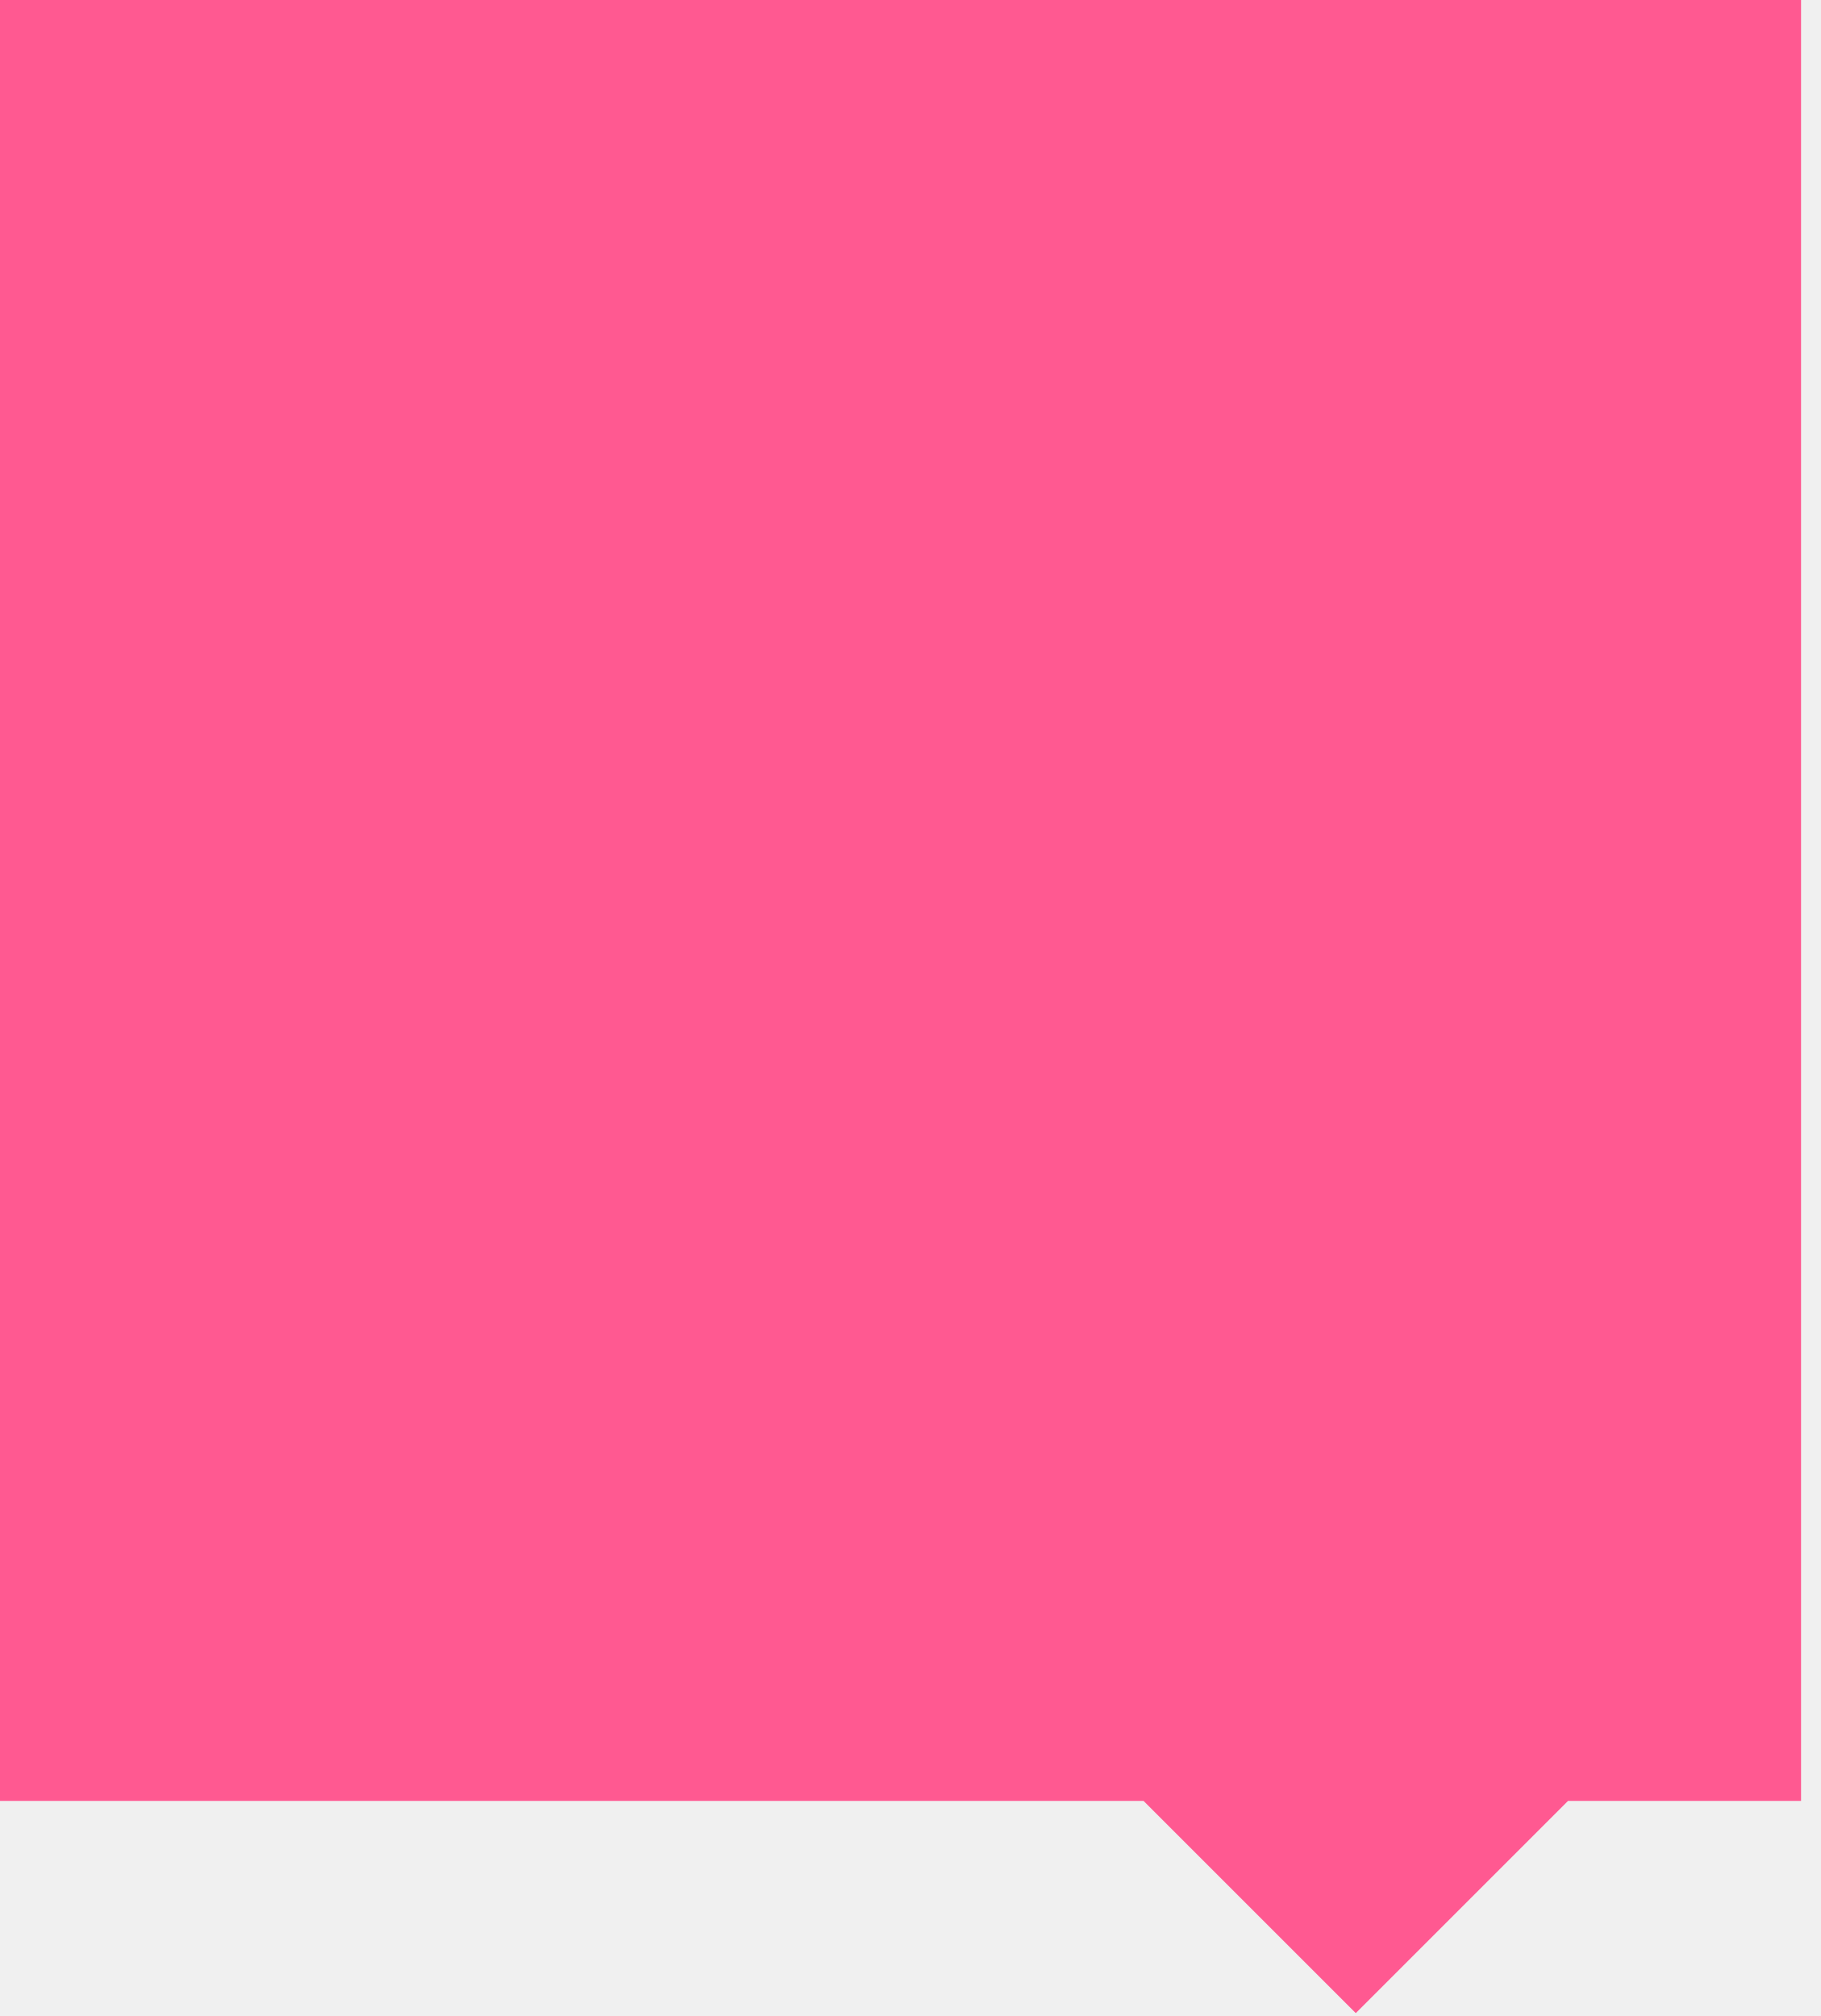
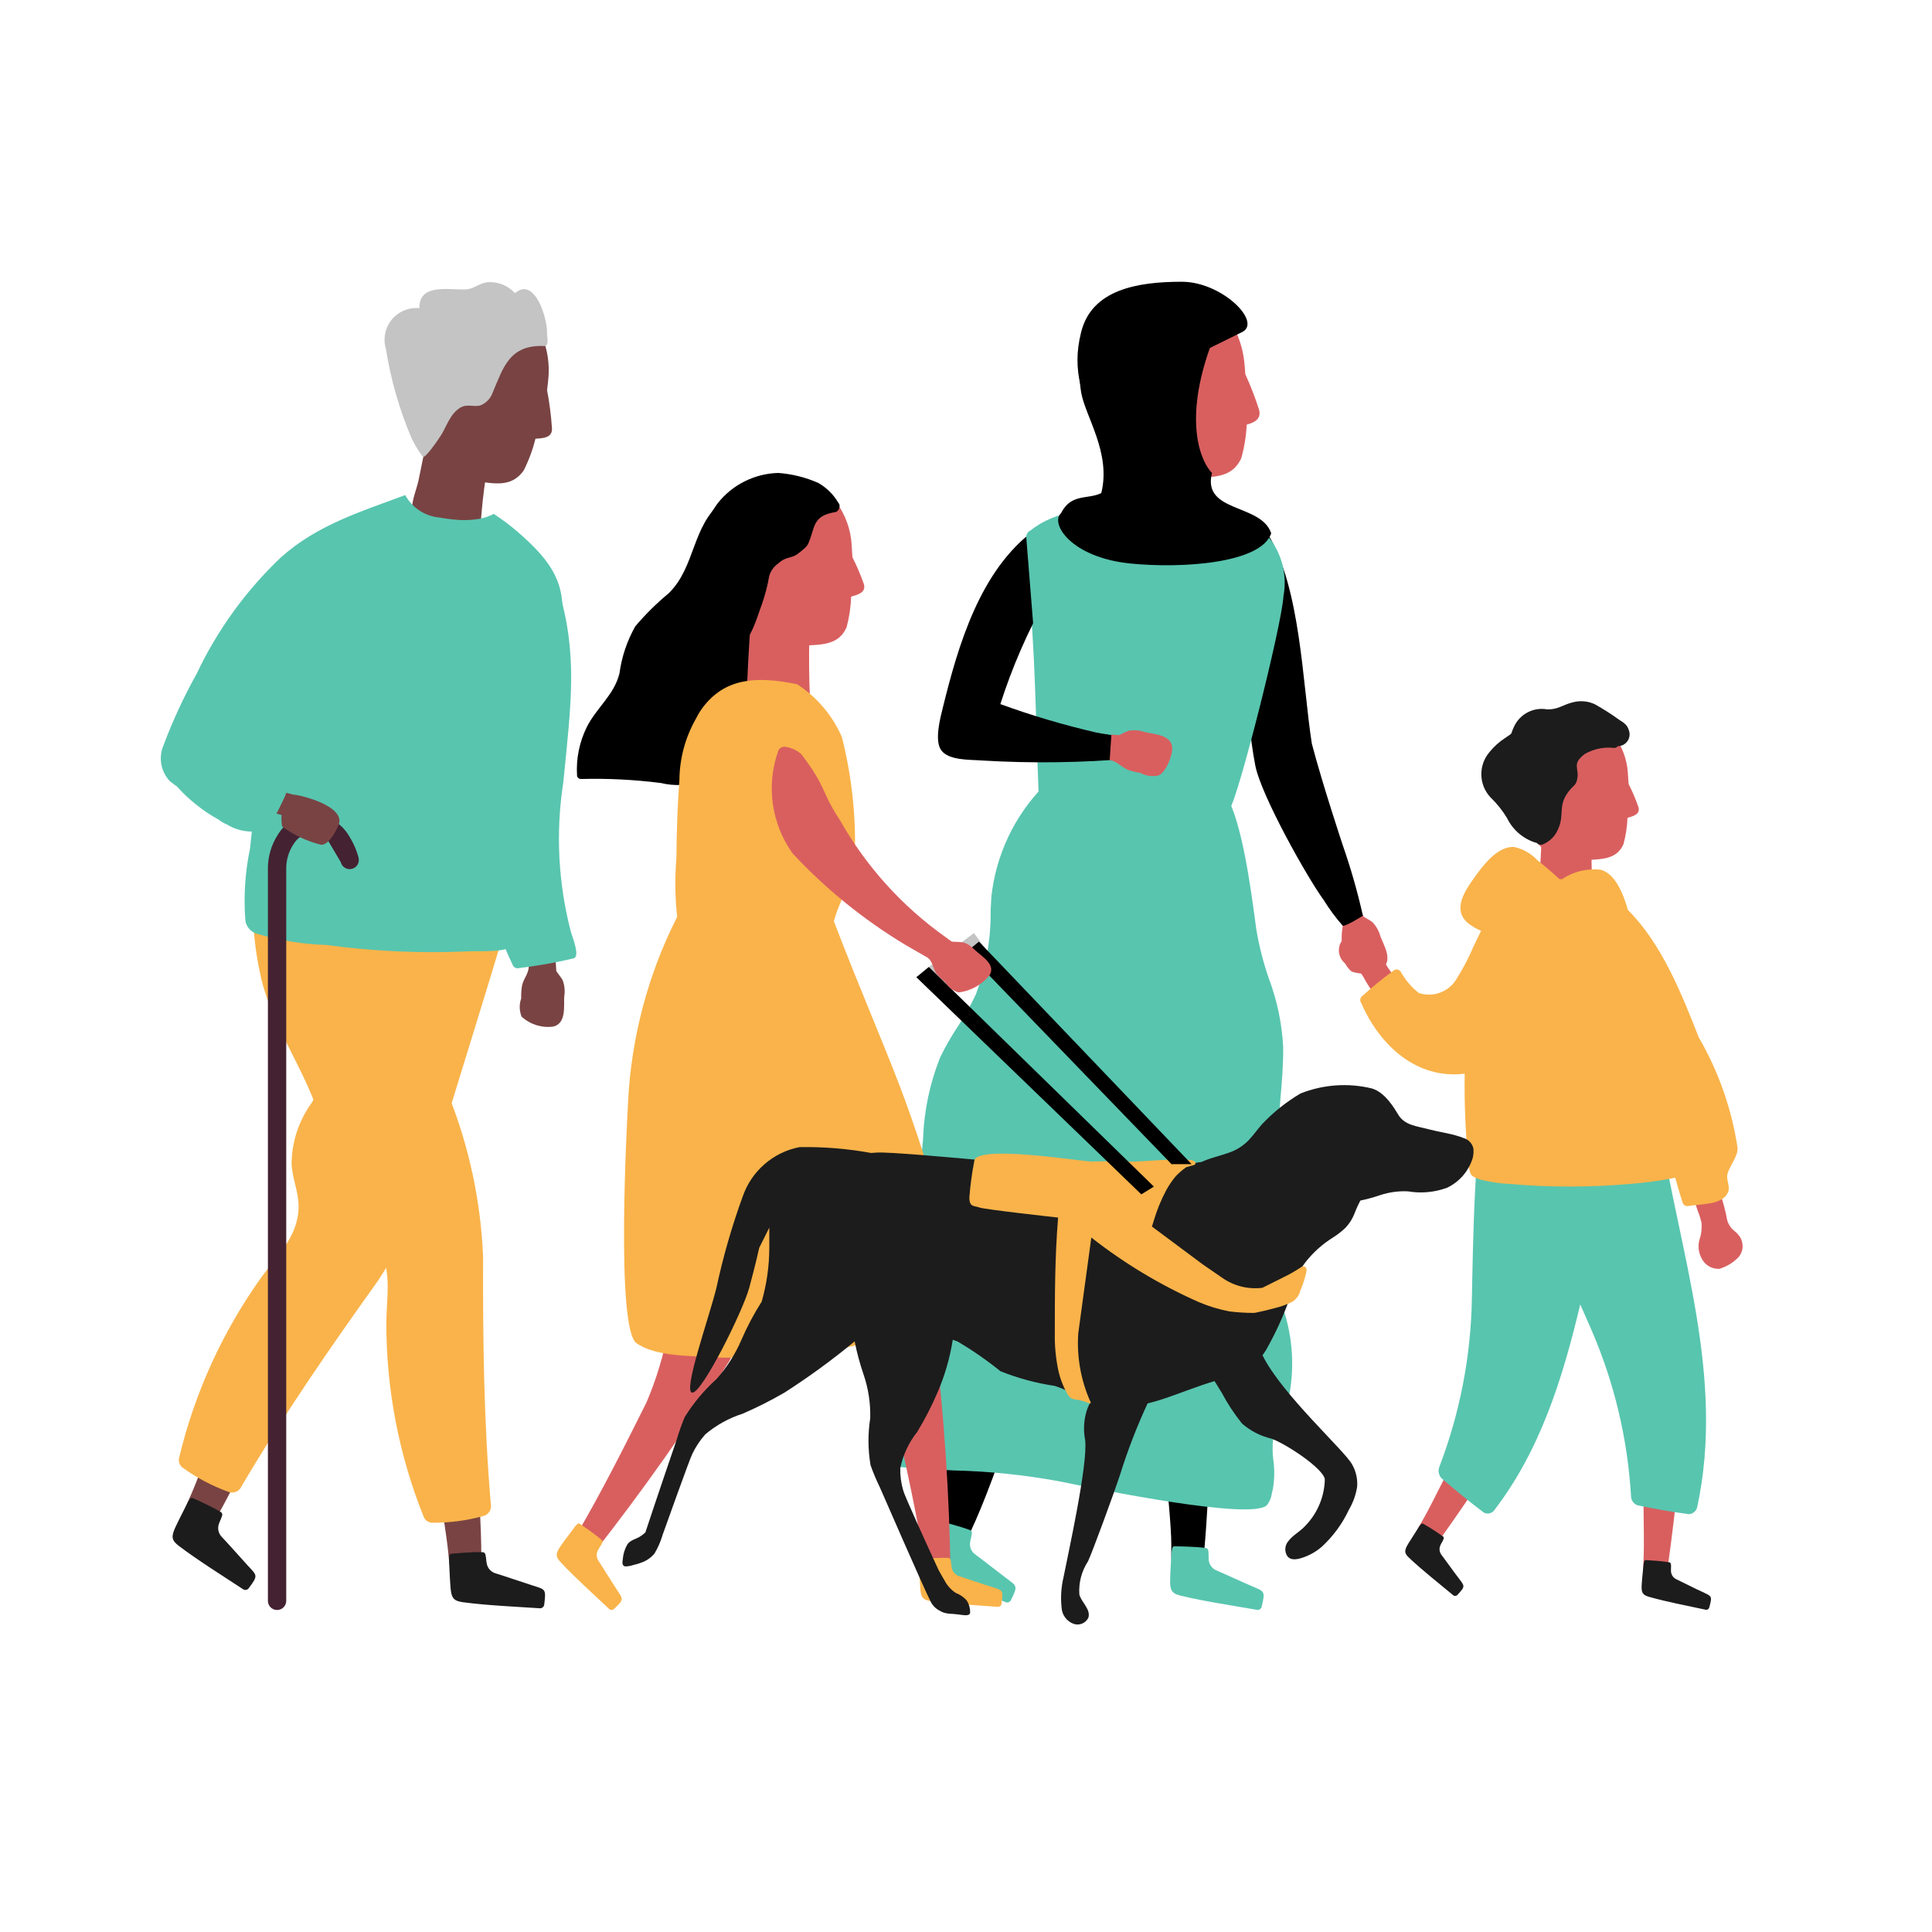
- <svg xmlns="http://www.w3.org/2000/svg" width="93px" height="103px" viewBox="0 0 93 103" version="1.1">
-   <g id="Page-1" stroke="none" stroke-width="1" fill="none" fill-rule="evenodd">
-     <g id="loading-spinner" fill="#FF5991">
-       <path d="M0,92.01 L0,0 L92.01,0 L92.01,92.01 L80.107,92.01 L69.263,102.853 L58.42,92.01 L0,92.01 Z" id="Combined-Shape" />
-     </g>
+ <svg xmlns="http://www.w3.org/2000/svg" width="96" height="96" viewBox="0 0 96 96">
+   <g id="Group_of_people" data-name="Group of people" transform="translate(7.667 14)">
+     <rect id="Rectangle_1" data-name="Rectangle 1" width="96" height="96" transform="translate(-7.667 -14)" fill="#fff" />
+     <path id="Path_1" data-name="Path 1" d="M74.036,58.121c-.107,1.195.02,4.124-.033,5.327-.022.5-.109,1.5.452,1.658.435.118.6-.45.68-.867.226-1.175.8-6.376.876-7.589C76.024,56.422,74.058,57.888,74.036,58.121Z" fill="#d95f5f" />
+     <path id="Path_2" data-name="Path 2" d="M75.647,64.481a.465.465,0,0,1-.284-.41c-.011-.073.027-.353-.022-.4s-.025-.033-.12-.049c-.322-.055-.869-.088-1.075-.1-.091,0-.109,0-.142.182,0,.011-.073.668-.095,1.016-.025.412.024.532.383.632.867.246,1.894.439,2.794.634a.155.155,0,0,0,.182-.126c.159-.57.117-.535-.346-.76C76.65,64.983,75.872,64.585,75.647,64.481Z" fill="#1c1c1c" />
+     <path id="Path_3" data-name="Path 3" d="M65.479,56.893C64.83,57.9,63.593,60.56,62.99,61.6c-.253.437-.791,1.275-.364,1.678.332.306.74-.122,1-.455.745-.938,3.658-5.283,4.281-6.329A5.829,5.829,0,0,0,65.479,56.893Z" fill="#d95f5f" />
+     <path id="Path_4" data-name="Path 4" d="M63.972,63.278a.467.467,0,0,1-.064-.5c.024-.069.182-.3.164-.364s0-.042-.084-.1a10.076,10.076,0,0,0-.911-.583c-.078-.047-.1-.046-.213.1,0,.011-.364.559-.547.86-.213.353-.224.481.047.729.656.618,1.479,1.264,2.186,1.853a.155.155,0,0,0,.211-.033c.4-.432.35-.421.044-.834C64.63,64.187,64.125,63.475,63.972,63.278Z" fill="#1c1c1c" />
+     <path id="Path_5" data-name="Path 5" d="M63.859,58.872a24.532,24.532,0,0,0,1.61-8.291c.047-2.186.118-8.854.827-10.93.321-.938.807,1.479,1.821,1.173a3.369,3.369,0,0,1,2.55.787,8.906,8.906,0,0,1,3.481.1.383.383,0,0,1,.65.25c1,6.294,3.255,12.464,1.871,18.913a.45.45,0,0,1-.421.364c-.858-.117-1.7-.26-2.55-.441a.492.492,0,0,1-.321-.472,24.391,24.391,0,0,0-1.947-8.2c-.191-.444-.386-.876-.576-1.308-.876,3.684-1.984,7.247-4.281,10.236a.4.4,0,0,1-.519.1c-.718-.546-1.41-1.106-2.093-1.7a.547.547,0,0,1-.1-.59Z" fill="#58c5af" />
+     <path id="Path_6" data-name="Path 6" d="M71.084,27.114c-.011-.075-.02-.147-.035-.22a.147.147,0,0,0-.056-.093.182.182,0,0,0-.282-.133c.011-.14.016-.281.029-.421a.193.193,0,0,0-.377-.049v.071a.2.2,0,0,0-.341.062v-.093a.193.193,0,0,0-.384,0v.035a.2.2,0,0,0-.2.182.776.776,0,0,1-.011.158.181.181,0,0,0-.12.049.2.2,0,0,0-.324.142q-.06,1.137-.118,2.275c-.018.364-.2,1-.016,1.333a.509.509,0,0,0,.375.191V30.8a.191.191,0,1,0,.382,0v-.108h.011v.335a.182.182,0,0,0,.266.171.2.2,0,0,0,.266.049.192.192,0,0,0,.31,0,.193.193,0,0,0,.364-.066v-.115a.193.193,0,0,0,.222-.036l.257.056c.109.025.255-.056.24-.182a22.146,22.146,0,0,1-.084-3.775C71.477,26.894,71.12,26.89,71.084,27.114Z" fill="#d95f5f" />
+     <path id="Path_7" data-name="Path 7" d="M59.1,33.811a1.359,1.359,0,0,0,.393.246,1.061,1.061,0,0,1,.506.364c.086.118.147.26.226.384.454.72.895,1.5,1.792.962a.213.213,0,0,0,.042-.328.16.16,0,0,0,.033-.224c-.162-.253-.324-.51-.508-.75a4.217,4.217,0,0,1-.364-.507,2.115,2.115,0,0,1-.182-.84,1.245,1.245,0,0,0-.413-.869.909.909,0,0,0-.973-.2,2.121,2.121,0,0,0-.738.874.847.847,0,0,0,.186.887Z" fill="#d95f5f" />
+     <path id="Path_8" data-name="Path 8" d="M78.836,47.535a1.323,1.323,0,0,0-.3-.353,1.06,1.06,0,0,1-.364-.5c-.042-.138-.058-.292-.093-.434-.208-.827-.382-1.709-1.4-1.474a.213.213,0,0,0-.142.3.16.16,0,0,0-.1.2c.075.291.149.585.248.871a4.279,4.279,0,0,1,.193.6,1.98,1.98,0,0,1-.1.853,1.252,1.252,0,0,0,.122.956.922.922,0,0,0,.862.494,2.151,2.151,0,0,0,.975-.6.849.849,0,0,0,.1-.9Z" fill="#d95f5f" />
+     <path id="Path_9" data-name="Path 9" d="M69.75,21.9a2.529,2.529,0,0,1,.5-.2,1.67,1.67,0,0,0,1.463.834h.321a1.621,1.621,0,0,0,.435-.064,3.436,3.436,0,0,1,.729,1.705c.022.166.044.6.058.778a9.291,9.291,0,0,1,.492,1.157c.091.364-.264.444-.546.526a5.826,5.826,0,0,1-.2,1.312c-.33.729-.98.747-1.88.789a2.668,2.668,0,0,1-3.084-2.456A3.6,3.6,0,0,1,69.75,21.9Z" fill="#d95f5f" />
+     <path id="Path_10" data-name="Path 10" d="M59.961,35.816c.92,2.135,2.763,3.826,5.151,3.536a40.364,40.364,0,0,0,.182,4.43c.084.6.073.654.623.838a7.122,7.122,0,0,0,1.414.209,34.436,34.436,0,0,0,5.989,0,18.718,18.718,0,0,0,2.255-.308c.113.412.233.823.364,1.233a.253.253,0,0,0,.3.171c.63-.115,1.61-.035,1.935-.634.182-.344-.108-.638.011-1.015.109-.341.512-.858.488-1.228a15.523,15.523,0,0,0-1.935-5.512c-.834-2.133-1.834-4.645-3.516-6.321-.219-.778-.627-1.822-1.364-2a2.867,2.867,0,0,0-1.916.474l-.133-.015c-.348-.328-.714-.638-1.093-.938a2.221,2.221,0,0,0-1.142-.65c-.86-.053-1.592.976-2.027,1.585-.465.65-1.04,1.549-.27,2.2a2.847,2.847,0,0,0,.652.381q-.208.417-.406.84a10.578,10.578,0,0,1-.778,1.486,1.6,1.6,0,0,1-1.913.765,3.558,3.558,0,0,1-.891-1.049.244.244,0,0,0-.333-.087,18.194,18.194,0,0,0-1.623,1.319.255.255,0,0,0-.026.3Z" fill="#f9b34a" />
+     <path id="Path_11" data-name="Path 11" d="M66.391,25.617a5.02,5.02,0,0,1,.823,1.027A2.357,2.357,0,0,0,68.7,27.89a.271.271,0,0,0,.259.082,1.378,1.378,0,0,0,.785-.752c.364-.771-.049-1.188.585-1.956.213-.261.339-.253.388-.632.067-.5-.279-.674.364-1.168a2.381,2.381,0,0,1,1.457-.3.217.217,0,0,0,.182-.087.587.587,0,0,0,.547-.8c-.086-.279-.255-.364-.483-.516a12.381,12.381,0,0,0-1.2-.765,1.6,1.6,0,0,0-1.093-.1c-.525.129-.729.364-1.275.353a1.519,1.519,0,0,0-1.654.862c-.219.468,0,.25-.452.567a3.327,3.327,0,0,0-.771.7A1.688,1.688,0,0,0,66.391,25.617Z" fill="#1c1c1c" />
+     <path id="Path_12" data-name="Path 12" d="M60.538,31.829a1.663,1.663,0,0,1,.39.707c.169.441.612,1.16.124,1.545a1.774,1.774,0,0,1-1.556.195,1.247,1.247,0,0,1-.442-.775c-.05-.277.009-.44-.044-.633A3.3,3.3,0,0,1,59.055,32a.973.973,0,0,0-.044-.109c-.234-.374-.225-1.018-.456-1.391l1.348.678c.057.127.122.244.182.364C60.232,31.646,60.393,31.71,60.538,31.829Z" fill="#d95f5f" />
+     <path id="Path_13" data-name="Path 13" d="M59.055,28a31.867,31.867,0,0,1,1,3.5s-.855.543-1,.5a9.274,9.274,0,0,1-.95-1.281c-.78-1.057-3.113-5.188-3.4-6.695-.526-2.769-.612-6.221.956-8.682a.255.255,0,0,1,.261-.113.253.253,0,0,1,.093.037,11.455,11.455,0,0,0-1.093-2.472c-.162-.266.248-.536.41-.266,1.639,2.74,1.707,7.345,2.186,10.427C58.055,25,59.055,28,59.055,28Z" />
+     <path id="Path_14" data-name="Path 14" d="M49.88,53.707c-.084,1.609.661,7.418.654,9.036,0,.676-.069,2.022.692,2.2.59.137.78-.636.865-1.2.242-1.589.506-8.163.546-9.788C52.636,53.638,49.895,53.4,49.88,53.707Z" />
+     <path id="Path_15" data-name="Path 15" d="M52.793,64.04a.626.626,0,0,1-.4-.536c-.018-.1.018-.474-.051-.532s-.035-.044-.164-.062c-.433-.056-1.169-.071-1.446-.075-.122,0-.148.014-.182.262,0,.015-.062.9-.073,1.368-.013.547.06.712.547.829,1.175.282,2.565.488,3.782.7a.206.206,0,0,0,.224-.182c.182-.772.127-.729-.5-1C54.165,64.661,53.1,64.167,52.793,64.04Z" fill="#58c5af" />
+     <path id="Path_16" data-name="Path 16" d="M40.528,52.8c-.451,1.546-1.239,7.093-1.62,8.664-.159.659-.532,1.953.168,2.3.543.269.8-.489,1.117-.966.762-1.166,3.6-8.485,3.36-11.382C43.527,51.109,40.615,52.5,40.528,52.8Z" />
+     <path id="Path_17" data-name="Path 17" d="M40.806,63.249a.627.627,0,0,1-.27-.614c.006-.1.128-.457.074-.529s-.017-.054-.145-.1c-.41-.156-1.121-.339-1.39-.407-.118-.03-.146-.021-.236.214,0,.014-.266.861-.386,1.315-.139.536-.1.705.341.932,1.078.545,2.382,1.067,3.518,1.556a.208.208,0,0,0,.26-.122c.35-.708.292-.676-.259-1.091C42,64.168,41.077,63.444,40.806,63.249Z" fill="#58c5af" />
+     <path id="Path_18" data-name="Path 18" d="M54.9,6.376a15.638,15.638,0,0,0-.688-1.782c-.015-.222-.033-.443-.056-.654C53.93,1.949,52.332-.215,49.964,1a4.589,4.589,0,0,0-2.255,5.554,3.4,3.4,0,0,0,3.886,3.192c1.148-.035,1.976-.035,2.412-.969A7.4,7.4,0,0,0,54.281,7.1C54.653,7,55.008,6.831,54.9,6.376Z" fill="#d95f5f" />
+     <path id="Path_19" data-name="Path 19" d="M51.531,7.653c0-.095-.011-.182-.02-.284a.2.2,0,0,0-.062-.122.231.231,0,0,0-.346-.2c.029-.182.051-.364.082-.53a.246.246,0,0,0-.475-.1.109.109,0,0,1-.013.062V6.5a.251.251,0,0,0-.441.042V6.425a.246.246,0,0,0-.488-.042.354.354,0,0,1,0,.044.257.257,0,0,0-.273.211c-.013.067-.018.133-.029.2a.224.224,0,0,0-.158.049c-.124-.122-.6-.457-.636-.23a27.718,27.718,0,0,0-.346,4.946.653.653,0,0,0,.455.286c0,.082-.015.164-.02.246a.246.246,0,0,0,.488.042.854.854,0,0,1,.018-.135h.013a4.281,4.281,0,0,1-.029.428.24.24,0,0,0,.319.246.251.251,0,0,0,.333.089.345.345,0,0,1,.494.156.246.246,0,0,0,.379-.172.961.961,0,0,1,.016-.146.246.246,0,0,0,.286-.024l.319.1a.246.246,0,0,0,.214-.025.244.244,0,0,0,.077-.079.246.246,0,0,0,.035-.1,28.1,28.1,0,0,1,.3-4.806C52.05,7.414,51.6,7.367,51.531,7.653Z" fill="#d95f5f" />
+     <path id="Path_20" data-name="Path 20" d="M55.132,12.417a4.766,4.766,0,0,0-1.6-.878,1.512,1.512,0,0,1-1.306.7,31.19,31.19,0,0,1-4.9,0,1.407,1.407,0,0,1-1.058-.949c-1.762.328-3.328,1.184-3.614,3.128-.056.386.816,1,.891,1.843.266,2.969.31,8.056.428,9.655,0,.1-.577.3-.47.275a18.24,18.24,0,0,1,5.175-.086,20.714,20.714,0,0,0,4.2.377.612.612,0,0,0,.547-.273c.426-.523,2.6-9.145,2.683-10.586A3.626,3.626,0,0,0,55.132,12.417Z" fill="#58c5af" />
+     <path id="Path_21" data-name="Path 21" d="M48.694,23.487A.236.236,0,0,0,48.7,23.4c-.086-.889-1.2-.847-1.889-1a40.27,40.27,0,0,1-4.771-1.414,28.638,28.638,0,0,1,2.283-5.254c.2-.364.488-.794.765-1.239a1.8,1.8,0,0,1-1.166-1.15,4.1,4.1,0,0,1-.182-1.006c-2.71,1.988-3.8,5.742-4.563,8.844-.124.5-.406,1.567-.1,2.06.348.563,1.479.5,2.013.546a50.8,50.8,0,0,0,7.481-.1C48.771,23.675,48.74,23.626,48.694,23.487Z" />
+     <path id="Path_22" data-name="Path 22" d="M55.394,34.658a11.309,11.309,0,0,1,.7,3.37c.008.9-.065,1.743-.137,2.577-.031.36-.062.717-.085,1.075a8.367,8.367,0,0,1,.222,1.782c0,.555-.02,1.093-.055,1.621q.033.158.073.318a8.011,8.011,0,0,1,.241,4.308,5.471,5.471,0,0,1-.353.84q.048.263.112.532a8.542,8.542,0,0,1,.241,4.452,5.824,5.824,0,0,1-.358.878,4.82,4.82,0,0,0-.4,1.065,4.541,4.541,0,0,0,.01,1.081,4.529,4.529,0,0,1-.025,1.433c-.017.061-.032.128-.048.2a1.187,1.187,0,0,1-.257.611c-.81.737-8.194-.761-10.336-1.2a32.9,32.9,0,0,0-5.185-.534c-.892-.044-1.8-.088-2.743-.173-.211-.019-.334-.272-.365-.458a13.549,13.549,0,0,1,.68-5.448L37,52.96c-.211-.018-.334-.263-.365-.443a13.132,13.132,0,0,1,.726-5.439c.22-.795.437-1.575.576-2.329.132-.716.2-1.437.263-2.155a12,12,0,0,1,.85-4.055,13.377,13.377,0,0,1,.863-1.512,12.619,12.619,0,0,0,.906-1.607,11.316,11.316,0,0,0,.738-4.17c.011-.224.022-.449.035-.675a9.291,9.291,0,0,1,2.628-5.544,13.818,13.818,0,0,1,2.85.243c1.31.165,2.824.355,3.977.423a1.857,1.857,0,0,0,1.1-.363c.426-.258.747-.452,1.129.217.778,1.356,1.2,4.545,1.432,6.255.016.12.031.233.045.337A14.917,14.917,0,0,0,55.394,34.658Z" fill="#58c5af" fill-rule="evenodd" />
+     <path id="Path_23" data-name="Path 23" d="M45.989,14.311A8.851,8.851,0,0,0,46,11.617c-.022-.142-.182-.182-.3-.171a4.469,4.469,0,0,0-2.162.911.364.364,0,0,0-.211.333q.246,3.075.49,6.15c.026.312.515.315.49,0q-.1-1.31-.21-2.616a.233.233,0,0,0,.23,0,.606.606,0,0,0,.182-.217.248.248,0,0,0,.169.022c.182-.051.219-.135.3-.3v-.009a.182.182,0,0,0,.206-.093.184.184,0,0,0,.02-.078,9.575,9.575,0,0,0,.086-1.275.242.242,0,0,0,.182-.222.709.709,0,0,1,.013-.164c0,.142.009.284.009.428,0,.264.435.346.481.066a.164.164,0,0,1,.009-.066Z" fill="#58c5af" />
+     <path id="Path_24" data-name="Path 24" d="M53.751,2.035A2.967,2.967,0,0,0,50.91.636a6,6,0,0,0-2.55,1.122c-2,1.683-1.821,4.408-1.251,6.7A1.313,1.313,0,0,0,48.055,9.5a1.176,1.176,0,0,0,1.5-.5c.23-.6.068-.394.2-1.023a5.319,5.319,0,0,1,.457-1.5,4.279,4.279,0,0,1,1.157-1.12c.328-.286.364-.107.565-.6.413-1.044.342-2,1.727-2.244C53.871,2.472,53.89,2.153,53.751,2.035Z" fill="#301824" />
+     <path id="Path_25" data-name="Path 25" d="M48.421,22.31a1.571,1.571,0,0,1,.8.067c.457.109,1.306.133,1.359.761.027.39-.317,1.268-.7,1.4A1.294,1.294,0,0,1,49,24.405a3.278,3.278,0,0,1-.583-.138c-.306-.108-.514-.375-.827-.472a.842.842,0,0,0-.117-.026l.085-1.269.378.029C48.1,22.463,48.239,22.367,48.421,22.31Z" fill="#d95f5f" />
+     <path id="Path_26" data-name="Path 26" d="M49.055,5c1.888-.987,4-2,5-2.5s-1-2.5-3-2.5c-2.221,0-4.473.394-5,2.5-.5,2,.1,3.169.89,5.5C46.788,7.177,47.167,5.987,49.055,5Z" />
+     <path id="Path_27" data-name="Path 27" d="M52.555,9.5c-.5-.5-1.5-2.5,0-6.5a31.966,31.966,0,0,0-4,0c-.5,0-3-.5-2.5,2.5.2,1.184,1.5,3,1,5-.667.333-1.5,0-2,1-.556.5.479,2.2,3.444,2.5,2.549.257,6.5,0,7-1.5C55,11,52.058,11.5,52.555,9.5Z" />
+     <path id="Path_28" data-name="Path 28" d="M14.974,11.611c-.089-.3-.572-.215-.483.087a42.1,42.1,0,0,1,1.191,18.753c-.051.31.437.353.486.044A42.448,42.448,0,0,0,14.974,11.611Z" fill="#9e4d4d" />
+     <path id="Path_29" data-name="Path 29" d="M20.368,35.521a1.545,1.545,0,0,0-.077-.815c-.09-.171-.22-.3-.316-.458-.015-.3-.034-.6-.07-.893a2.483,2.483,0,0,0-.124-.793c-.167-.329-.68-.23-.98-.134-.039-.263-.465-.231-.424.035l.23,1.52a.728.728,0,0,1-.005.122c-.042.328-.281.576-.335.9a3.224,3.224,0,0,0-.035.605,1.265,1.265,0,0,0,.021.908,1.944,1.944,0,0,0,1.574.492C20.476,36.852,20.344,36,20.368,35.521Z" fill="#794343" />
+     <path id="Path_30" data-name="Path 30" d="M15.606,58.983v.51q-.062-.546-.133-1.093a.191.191,0,0,0-.272-.165.19.19,0,0,0-.06.044.191.191,0,0,0-.05.138c-.009.226-.011.454-.016.679a.43.43,0,0,0-.016-.056,1.6,1.6,0,0,0-.02-.16.195.195,0,0,0-.3-.162c0-.124-.013-.246-.02-.364a8.662,8.662,0,0,0-1.093-2.294c.086,1.609.82,5.465.98,7.083.067.674.142,2.018.911,2.115.6.075.709-.714.729-1.275a38.06,38.06,0,0,0-.249-4.919C15.97,58.726,15.613,58.668,15.606,58.983Z" fill="#794343" />
+     <path id="Path_31" data-name="Path 31" d="M16.976,64.184a.625.625,0,0,1-.457-.49c-.029-.095-.031-.474-.106-.525s-.04-.04-.169-.044c-.437-.011-1.169.051-1.446.075-.122.011-.144.029-.151.28,0,.013.031.9.069,1.368.045.547.133.7.63.767,1.2.159,2.6.219,3.825.3a.208.208,0,0,0,.206-.2c.1-.787.051-.729-.607-.942C18.406,64.657,17.293,64.279,16.976,64.184Z" fill="#1c1c1c" />
+     <path id="Path_32" data-name="Path 32" d="M4.724,57.185c-.087.146-.171.293-.259.439.144-.341.286-.681.426-1.026a.194.194,0,0,0-.342-.182c-.118.193-.231.39-.348.585a.366.366,0,0,0,.015-.056c.02-.051.04-.1.062-.151A.2.2,0,0,0,4.1,56.5c.056-.111.111-.222.166-.333a8.951,8.951,0,0,0,.182-2.532c-.718,1.443-1.978,5.17-2.63,6.651-.273.619-.867,1.822-.239,2.292.486.364.967-.273,1.275-.754a38.338,38.338,0,0,0,2.2-4.414C5.172,57.139,4.89,56.917,4.724,57.185Z" fill="#794343" />
+     <path id="Path_33" data-name="Path 33" d="M3.365,62.382a.629.629,0,0,1-.158-.652c.022-.095.206-.428.166-.508s-.015-.055-.126-.122c-.375-.224-1.044-.53-1.3-.645-.111-.049-.14-.046-.27.169,0,.014-.414.8-.612,1.226-.231.5-.228.678.171.978.965.729,2.159,1.468,3.19,2.15a.208.208,0,0,0,.277-.075c.475-.636.4-.612-.064-1.118C4.376,63.5,3.6,62.624,3.365,62.382Z" fill="#1c1c1c" />
+     <path id="Path_34" data-name="Path 34" d="M19.761,7.292a16.164,16.164,0,0,0-.244-1.907c.027-.222.053-.441.069-.652.166-2-1.157-4.49-3.707-3.756A4.572,4.572,0,0,0,12.6,5.99a3.406,3.406,0,0,0,3.2,3.882c1.133.182,1.946.348,2.55-.485A7.456,7.456,0,0,0,18.939,7.8C19.311,7.775,19.779,7.76,19.761,7.292Z" fill="#794343" />
+     <path id="Path_35" data-name="Path 35" d="M16.305,7.83V7.544a.193.193,0,0,0-.053-.126.23.23,0,0,0-.332-.222c.04-.182.075-.352.115-.525a.246.246,0,0,0-.466-.135.2.2,0,0,1-.016.062.177.177,0,0,0,0,.029.251.251,0,0,0-.443.013.536.536,0,0,1,.009-.12.246.246,0,0,0-.485-.073v.044a.259.259,0,0,0-.288.193c-.016.066-.027.131-.042.2a.228.228,0,0,0-.162.038.255.255,0,0,0-.435.118q-.293,1.423-.581,2.845c-.093.448-.444,1.228-.275,1.68a.652.652,0,0,0,.437.313c-.011.082-.026.164-.036.246a.246.246,0,0,0,.485.073c.009-.044.016-.087.025-.133h.015c-.018.142-.035.284-.058.426a.24.24,0,0,0,.3.266.25.25,0,0,0,.326.111.244.244,0,0,0,.392.053.246.246,0,0,0,.481-.013.658.658,0,0,1,.026-.144.244.244,0,0,0,.286,0l.313.12a.246.246,0,0,0,.213-.009.246.246,0,0,0,.125-.173A28.281,28.281,0,0,1,16.8,7.924C16.843,7.626,16.393,7.549,16.305,7.83Z" fill="#794343" />
+     <path id="Path_36" data-name="Path 36" d="M16.724,60.768c-.35-4.1-.4-8.178-.386-12.287a24.334,24.334,0,0,0-1.692-8c-1.093-3.3-2.171-6.615-3.279-9.91-.867-2.563-2.625-2.519-5.179-2.645.08-.4.182-.794.284-1.186.171-.6-.745-.951-.911-.346A16.111,16.111,0,0,0,5.31,34.61c.738,3.06,2.944,5.429,3.239,8.562A5.2,5.2,0,0,0,9.5,46.244c.437.546,1.093.927,1.5,1.5.852,1.21.547,2.611.53,3.928a25.752,25.752,0,0,0,1.862,9.712.474.474,0,0,0,.4.279,9.2,9.2,0,0,0,2.55-.331.508.508,0,0,0,.386-.565Z" fill="#f9b34a" />
+     <path id="Path_37" data-name="Path 37" d="M4.318,59.879c2.089-3.545,4.406-6.9,6.8-10.243a24.359,24.359,0,0,0,3.251-7.5c1.02-3.328,2.06-6.649,3.06-9.983.776-2.592-.681-3.572-2.69-5.155.3-.277.6-.546.911-.8.488-.393-.057-1.208-.547-.812a16.081,16.081,0,0,0-4.962,6.558C8.972,34.856,9.4,38.072,7.822,40.8a5.2,5.2,0,0,0-1,3.055c.038.7.352,1.388.348,2.091,0,1.483-1.067,2.443-1.842,3.51a25.721,25.721,0,0,0-4.1,9,.477.477,0,0,0,.162.459,9.251,9.251,0,0,0,2.273,1.206.506.506,0,0,0,.659-.239Z" fill="#f9b34a" />
+     <path id="Path_38" data-name="Path 38" d="M20.265,16.638c.151-1.884-.789-2.966-2.186-4.19a10.9,10.9,0,0,0-1.209-.911,2.71,2.71,0,0,1-.709.242,4.575,4.575,0,0,1-.986.06,9.606,9.606,0,0,1-1.02-.124A2.164,2.164,0,0,1,12.467,10.6c-2.226.831-4.372,1.481-6.179,3.1A19.364,19.364,0,0,0,2.11,19.469,26.251,26.251,0,0,0,.456,23.037a1.651,1.651,0,0,0,.308,1.771,3.675,3.675,0,0,0,2.062.856,19.918,19.918,0,0,0,2.186.239c-.095.752-.182,1.5-.255,2.259a12.713,12.713,0,0,0-.235,3.55.8.8,0,0,0,.57.683,13.561,13.561,0,0,0,3.477.561,39.007,39.007,0,0,0,7.006.317c.665-.035,1.933.1,2.467-.384.441-.4.364-1.3.421-1.822C19.061,26.28,19.878,21.458,20.265,16.638Z" fill="#58c5af" />
+     <path id="Path_39" data-name="Path 39" d="M19.515,2.631c.051-.785-.614-2.915-1.592-2.064A1.7,1.7,0,0,0,16.579.02c-.486.056-.7.364-1.173.364-.942,0-2.25-.259-2.235.929a1.577,1.577,0,0,0-1.663,2.024,18.912,18.912,0,0,0,1.275,4.436,5.518,5.518,0,0,0,.57.933c.122.038.665-.716.911-1.106.264-.432.452-1.06.951-1.35.377-.217.76.035,1.082-.149a1.049,1.049,0,0,0,.515-.594c.527-1.222.822-2.4,2.581-2.312C19.633,3.2,19.51,2.689,19.515,2.631Z" fill="#c4c4c4" />
+     <path id="Path_40" data-name="Path 40" d="M20.324,24.869a18.315,18.315,0,0,0,.38,7.451c.126.388.442,1.2.136,1.3a24.35,24.35,0,0,1-2.782.492.257.257,0,0,1-.249-.165c-2.7-5.661-3.529-14.106,1.627-18.744a.248.248,0,0,1,.25-.051l.372.051C21.058,18.5,20.718,20.881,20.324,24.869Z" fill="#58c5af" />
+     <path id="Path_41" data-name="Path 41" d="M7.869,26.475h.007a2.159,2.159,0,0,1,1.832,1.116,3.815,3.815,0,0,1,.342.706c.035.1.06.176.077.234.008.029.015.052.019.069l.005.021,0,.006v0h0l-.443.1.443-.1a.455.455,0,0,1-.886.21M7.878,27.385a1.135,1.135,0,0,0-.956.555l-.011.017a2.168,2.168,0,0,0-.355,1.215V65.545a.455.455,0,1,1-.911,0V29.181a3.079,3.079,0,0,1,.5-1.714,2.045,2.045,0,0,1,1.724-.992" fill="#442232" fill-rule="evenodd" />
+     <path id="Path_42" data-name="Path 42" d="M8.309,27.981c.39-.035.683-.639.827-.934.5-1.005-2.026-1.581-2.237-1.563l-.062-.02a5.647,5.647,0,0,1-1.384-.526.246.246,0,0,0-.364.115c-.093.386-.293.521-.02.843a3.29,3.29,0,0,0,1.253.6,2.552,2.552,0,0,0,.029.572A5.508,5.508,0,0,0,8.309,27.981Z" fill="#794343" />
+     <path id="Path_43" data-name="Path 43" d="M3.593,26.956a2.369,2.369,0,0,0,1.215.364,1.263,1.263,0,0,0,.41-.024c.559-.148.924-1,1.153-1.468.3-.614.415-.956-.042-1.477-.259-.293-.532-.577-.816-.856a.191.191,0,0,0-.091-.169c-.071-.044-.146-.086-.22-.126-.758-.729-1.557-1.415-2.284-2.146-.22-.221-.6.084-.381.308q.681.683,1.373,1.359a3.531,3.531,0,0,0-3,.5c-1.25,1.006,1.21,2.882,2.015,3.35l.262.148a1.657,1.657,0,0,0,.4.239ZM1.379,23.928c.231-1.182,2.064-.911,3.179-.481a14.666,14.666,0,0,1-1.7-.095.259.259,0,0,0-.224.4H2.614a.246.246,0,0,0-.058.486c.23.04.457.073.687.1q-.546,0-1.093.055c-.131,0-.262.009-.4.018a.181.181,0,0,0-.111.044h-.06a.233.233,0,0,0-.142.069,1.093,1.093,0,0,1-.062-.6Z" fill="#58c5af" />
+     <path id="Path_44" data-name="Path 44" d="M32.209,10.331c.055-.1-.114-.217-.259-.244a4.593,4.593,0,0,0-3.729.84c-1.519,1.187-1.316,3.246-2.666,4.557A13.107,13.107,0,0,0,23.9,17.121a6.512,6.512,0,0,0-.787,2.346c-.269,1.073-1.14,1.7-1.623,2.661a4.766,4.766,0,0,0-.485,2.393.187.187,0,0,0,.057.132.2.2,0,0,0,.137.055,26.032,26.032,0,0,1,3.978.2A3.51,3.51,0,0,0,27.2,24.8,4.836,4.836,0,0,0,28.8,23.2a16.25,16.25,0,0,0,1.591-2.726A46.464,46.464,0,0,0,32.5,14.9C32.977,13.4,33.447,11.572,32.209,10.331Z" />
+     <path id="Path_45" data-name="Path 45" d="M30.617,10.138a2.988,2.988,0,0,1,.585-.231,1.949,1.949,0,0,0,.3.388,2.044,2.044,0,0,0,1.4.583h.364a1.938,1.938,0,0,0,.506-.075,4,4,0,0,1,.851,1.978c.026.193.051.7.067.911a10.485,10.485,0,0,1,.572,1.344c.106.413-.308.516-.636.61A6.807,6.807,0,0,1,34.4,17.17c-.384.856-1.139.867-2.186.911a3.1,3.1,0,0,1-3.583-2.853A4.189,4.189,0,0,1,30.617,10.138Z" fill="#d95f5f" />
+     <path id="Path_46" data-name="Path 46" d="M29.7,15.847c-.045.88-.4,5.35-.191,5.735a12.575,12.575,0,0,0,3.153.568,46.98,46.98,0,0,1-.06-5.928C32.621,15.935,29.715,15.629,29.7,15.847Z" fill="#d95f5f" />
+     <path id="Path_47" data-name="Path 47" d="M33.3,50.126A17.145,17.145,0,0,1,36.881,56.7c.53,2.388,1.069,4.844,1.439,7.261.02.133-.364.239-.235.262l1.171.229c.2.038.317-.166.308-.332a112.94,112.94,0,0,0-.78-11.644,35.783,35.783,0,0,0-3.516-9.593.285.285,0,0,0-.517.239c.159.332.317.661.474.993-1.423.27-3.159,1.148-3.711,2.6C31.027,48.016,32.606,49.226,33.3,50.126Z" fill="#d95f5f" />
+     <path id="Path_48" data-name="Path 48" d="M40.018,64.328a.547.547,0,0,1-.394-.426c-.024-.082-.026-.41-.089-.454s-.033-.036-.146-.04c-.379-.011-1.013.038-1.251.058-.106,0-.126.024-.133.241,0,.013.024.78.053,1.186.036.477.113.607.546.667,1.035.144,2.25.2,3.315.284a.182.182,0,0,0,.182-.182c.093-.681.047-.634-.519-.82C41.251,64.75,40.293,64.411,40.018,64.328Z" fill="#f9b34a" />
+     <path id="Path_49" data-name="Path 49" d="M25.813,48.322a17.116,17.116,0,0,1-1.357,7.365c-1.093,2.186-2.221,4.436-3.461,6.547-.067.115-.426-.04-.346.056l.765.911a.288.288,0,0,0,.448-.064A114.178,114.178,0,0,0,28.59,53.6a35.812,35.812,0,0,0,3.31-9.666.282.282,0,0,0-.546-.14c-.08.357-.171.712-.259,1.069a4.943,4.943,0,0,0-4.523-.313C25.378,45.258,25.844,47.189,25.813,48.322Z" fill="#d95f5f" />
+     <path id="Path_50" data-name="Path 50" d="M22.09,63.588a.536.536,0,0,1-.037-.579c.031-.078.239-.333.217-.408s0-.049-.089-.122c-.286-.248-.811-.608-1.009-.743-.087-.06-.113-.06-.255.1,0,.013-.472.621-.705.954-.271.394-.3.547,0,.858.714.763,1.619,1.574,2.4,2.31a.182.182,0,0,0,.246-.024c.5-.47.437-.461.113-.962C22.784,64.69,22.252,63.827,22.09,63.588Z" fill="#f9b34a" />
+     <path id="Path_51" data-name="Path 51" d="M23.965,52.747c.613.421,1.57.628,3.484.667,1.174.118,1.409-.027,2.587.053,2.441.166,6.054-.929,9.3-1.793,1.595-.025-.85-7.926-2.282-11.674-.955-2.5-1.894-4.6-3.286-8.219a.468.468,0,0,1,.028-.1c.26-.967,1.073-2.242,1.017-3.252a21.4,21.4,0,0,0-.644-5.794A5.933,5.933,0,0,0,31.942,20c-2.133-.443-3.621-.255-4.687,1.153a3.522,3.522,0,0,0-.334.546,6.237,6.237,0,0,0-.828,3.054c-.1,1.288-.139,2.588-.149,3.879a14.984,14.984,0,0,0,.037,2.924,22.839,22.839,0,0,0-2.438,9.174C23.488,41.754,22.922,52.025,23.965,52.747Z" fill="#f9b34a" />
+     <path id="Path_52" data-name="Path 52" d="M34,11a2.722,2.722,0,0,0-1-1,6,6,0,0,0-2-.5A3.975,3.975,0,0,0,28,11a6.78,6.78,0,0,0-1,6c.109.395,1.507.843,2,1,.561.179,1.041-1.618,1.185-1.96a8.7,8.7,0,0,0,.372-1.428A1.153,1.153,0,0,1,31,14c.43-.385.639-.218,1-.5.277-.218.427-.334.5-.5.349-.8.182-1.373,1.35-1.556C34.026,11.413,34.117,11.09,34,11Z" />
+     <path id="Path_53" data-name="Path 53" d="M26.736,55.2c.5,0,2.509-4.053,2.823-5.2s.5-2,.5-2l.5-1v1a9.817,9.817,0,0,1-.378,2.677,13.424,13.424,0,0,0-1.016,1.92,7.193,7.193,0,0,1-1.234,1.931,8.779,8.779,0,0,0-1.577,1.889,11.023,11.023,0,0,0-.394,1.111c-.1.287-1.014,2.966-1.559,4.618a1.546,1.546,0,0,1-.294.222c-.2.116-.454.162-.6.37a1.764,1.764,0,0,0-.229.741c-.018.134-.055.343.139.356a1.372,1.372,0,0,0,.364-.064,2.918,2.918,0,0,0,.479-.148,1.46,1.46,0,0,0,.594-.429,4.021,4.021,0,0,0,.391-.883.044.044,0,0,1,0-.009c.087-.238,1.359-3.813,1.489-4.06a4.163,4.163,0,0,1,.643-.968,5.467,5.467,0,0,1,1.866-1.031A20,20,0,0,0,31.31,55.2,35.691,35.691,0,0,0,34.8,52.653a12.808,12.808,0,0,0,.438,1.629,6.2,6.2,0,0,1,.336,2.188,7.257,7.257,0,0,0,.016,2.334,10.261,10.261,0,0,0,.459,1.092c.166.374,2.131,4.9,2.506,5.642a1.024,1.024,0,0,0,.487.505.984.984,0,0,0,.192.09,1.52,1.52,0,0,0,.417.059c.166.009.327.035.492.055.116.013.365.05.393-.1a1.04,1.04,0,0,0-.174-.629,1.382,1.382,0,0,0-.535-.365,1.624,1.624,0,0,1-.551-.605c-.108-.179-.21-.362-.311-.545-.627-1.356-1.685-3.68-1.75-3.939a3.563,3.563,0,0,1-.148-1.111,4.265,4.265,0,0,1,.841-1.8A15.412,15.412,0,0,0,38.9,55.23a10.827,10.827,0,0,0,.776-2.659c.085.029.17.06.253.094a17.83,17.83,0,0,1,2.114,1.469,11.947,11.947,0,0,0,2.7.731c.623.2,1.182.533,1.78.772-.054.113-.1.226-.153.34a3,3,0,0,0-.117,1.578c.148,1.2-.863,5.724-1.076,6.826a4.447,4.447,0,0,0-.095,1.486.911.911,0,0,0,.612.826.6.6,0,0,0,.715-.3c.148-.42-.355-.785-.444-1.167a2.664,2.664,0,0,1,.431-1.645c.212-.449,1.264-3.313,1.588-4.29a28.726,28.726,0,0,1,1.372-3.555c.309-.075.613-.167.91-.268.813-.277,1.6-.6,2.419-.841l.356.578a9.655,9.655,0,0,0,1.008,1.531,3.418,3.418,0,0,0,1.462.75c.729.261,2.579,1.48,2.652,2.02a3.421,3.421,0,0,1-.96,2.3c-.255.291-.631.47-.86.78a.621.621,0,0,0-.038.745c.194.242.554.139.806.05A2.83,2.83,0,0,0,58,62.868a5.886,5.886,0,0,0,1.363-1.858,3.234,3.234,0,0,0,.406-1.135,1.948,1.948,0,0,0-.252-1.111c-.361-.675-3.5-3.489-4.449-5.419q.093-.131.177-.268a16.359,16.359,0,0,0,1.193-2.619q.253-.66.483-1.333c.09-.142.185-.282.287-.416a5.284,5.284,0,0,1,1.356-1.215,3.974,3.974,0,0,0,.623-.484,2.144,2.144,0,0,0,.449-.709,5.526,5.526,0,0,1,.294-.647,8.4,8.4,0,0,0,.994-.272,3.825,3.825,0,0,1,1.368-.185,3.768,3.768,0,0,0,1.958-.184c.037-.018.079-.041.109-.057l.087-.05h0a2.4,2.4,0,0,0,.951-1.065h0c.011-.024.021-.048.031-.073a1.3,1.3,0,0,0,.114-.718.709.709,0,0,0-.479-.5c-.063-.025-.128-.049-.193-.07-.5-.167-1.05-.235-1.559-.37-.6-.16-1.179-.193-1.5-.723-.22-.361-.656-1.1-1.3-1.3a5.857,5.857,0,0,0-3.556.247,8.778,8.778,0,0,0-1.9,1.513c-.23.256-.425.541-.661.793a2.475,2.475,0,0,1-1.008.641c-.361.129-.737.216-1.1.351-.087.033-.174.069-.258.107l-.136.017a31.1,31.1,0,0,1-3.666.481c-1.263.019-11.147-1.04-12.326-.966l-.285.019A18.007,18.007,0,0,0,32.058,43a3.743,3.743,0,0,0-2.813,2.433A34.423,34.423,0,0,0,27.93,50C27.558,51.5,26.236,55.2,26.736,55.2Z" fill="#1c1c1c" />
+     <path id="Path_54" data-name="Path 54" d="M46.556,43.715c-.473,0-5.815-.882-5.815,0A15.491,15.491,0,0,0,40.5,45.5c0,.5.241.4.5.5s3.909.5,3.909.5c-.163,2-.163,3.95-.163,5.717a8.314,8.314,0,0,0,.163,1.822,4.219,4.219,0,0,0,.464,1.23.483.483,0,0,0,.156.182.5.5,0,0,0,.227.088,2.366,2.366,0,0,1,.717.2.04.04,0,0,0,.024,0,.04.04,0,0,0,.021-.011.037.037,0,0,0,.011-.021.036.036,0,0,0,0-.023,7.162,7.162,0,0,1-.619-3.424l.65-4.767a25.2,25.2,0,0,0,5.339,3.207,7.488,7.488,0,0,0,1.514.461,9.408,9.408,0,0,0,1.191.077.52.52,0,0,0,.123-.012c.324-.067.648-.141.967-.23a4.212,4.212,0,0,0,.834-.3.917.917,0,0,0,.421-.579,4.74,4.74,0,0,0,.3-.932c.024-.159-.021-.276-.206-.258a7.439,7.439,0,0,1-.982.563l-1,.5a2.849,2.849,0,0,1-2-.5l-.971-.668-2.517-1.875c.029-.1.057-.192.088-.287a8.249,8.249,0,0,1,.626-1.529,4.3,4.3,0,0,1,.477-.695A3.719,3.719,0,0,1,51.272,44l.213-.064a.863.863,0,0,0,.217-.066c.083-.069,0-.167-.076-.2a.73.73,0,0,0-.3-.039l-.494-.013c-.684-.018-1.736.115-2.42.1C47.044,43.68,47.232,43.715,46.556,43.715Z" fill="#f9b34a" />
+     <path id="Path_55" data-name="Path 55" d="M40.726,32.363l-2.24,1.685.832,1.127,2.24-1.685Z" fill="#c4c4c4" />
+     <path id="Path_56" data-name="Path 56" d="M51.544,43.847,40.976,32.789l-.621.509,10.19,10.548Z" />
+     <path id="Path_57" data-name="Path 57" d="M49.669,44.962,38.486,34.048l-.621.509L49.044,45.347Z" />
+     <path id="Path_58" data-name="Path 58" d="M40.825,33.249c-.087-.079-.175-.165-.272-.239a.909.909,0,0,0-.368-.181c-.189-.036-.375-.02-.561-.043-.1-.074-.209-.143-.311-.225a17.933,17.933,0,0,1-5.25-5.82c-1-1.525-.6-1.534-1.918-3.274a1.546,1.546,0,0,0-.813-.362.319.319,0,0,0-.107.009.347.347,0,0,0-.1.044.322.322,0,0,0-.08.073.263.263,0,0,0-.046.09,5.564,5.564,0,0,0,.709,5.075,25.932,25.932,0,0,0,5.616,4.556q.545.317,1.1.633a.8.8,0,0,1,.082.072c.2.222.2.535.391.764a2.6,2.6,0,0,0,.406.377,1.091,1.091,0,0,0,.664.516,2.357,2.357,0,0,0,1.519-.831C41.847,33.952,41.149,33.543,40.825,33.249Z" fill="#d95f5f" />
  </g>
</svg>
